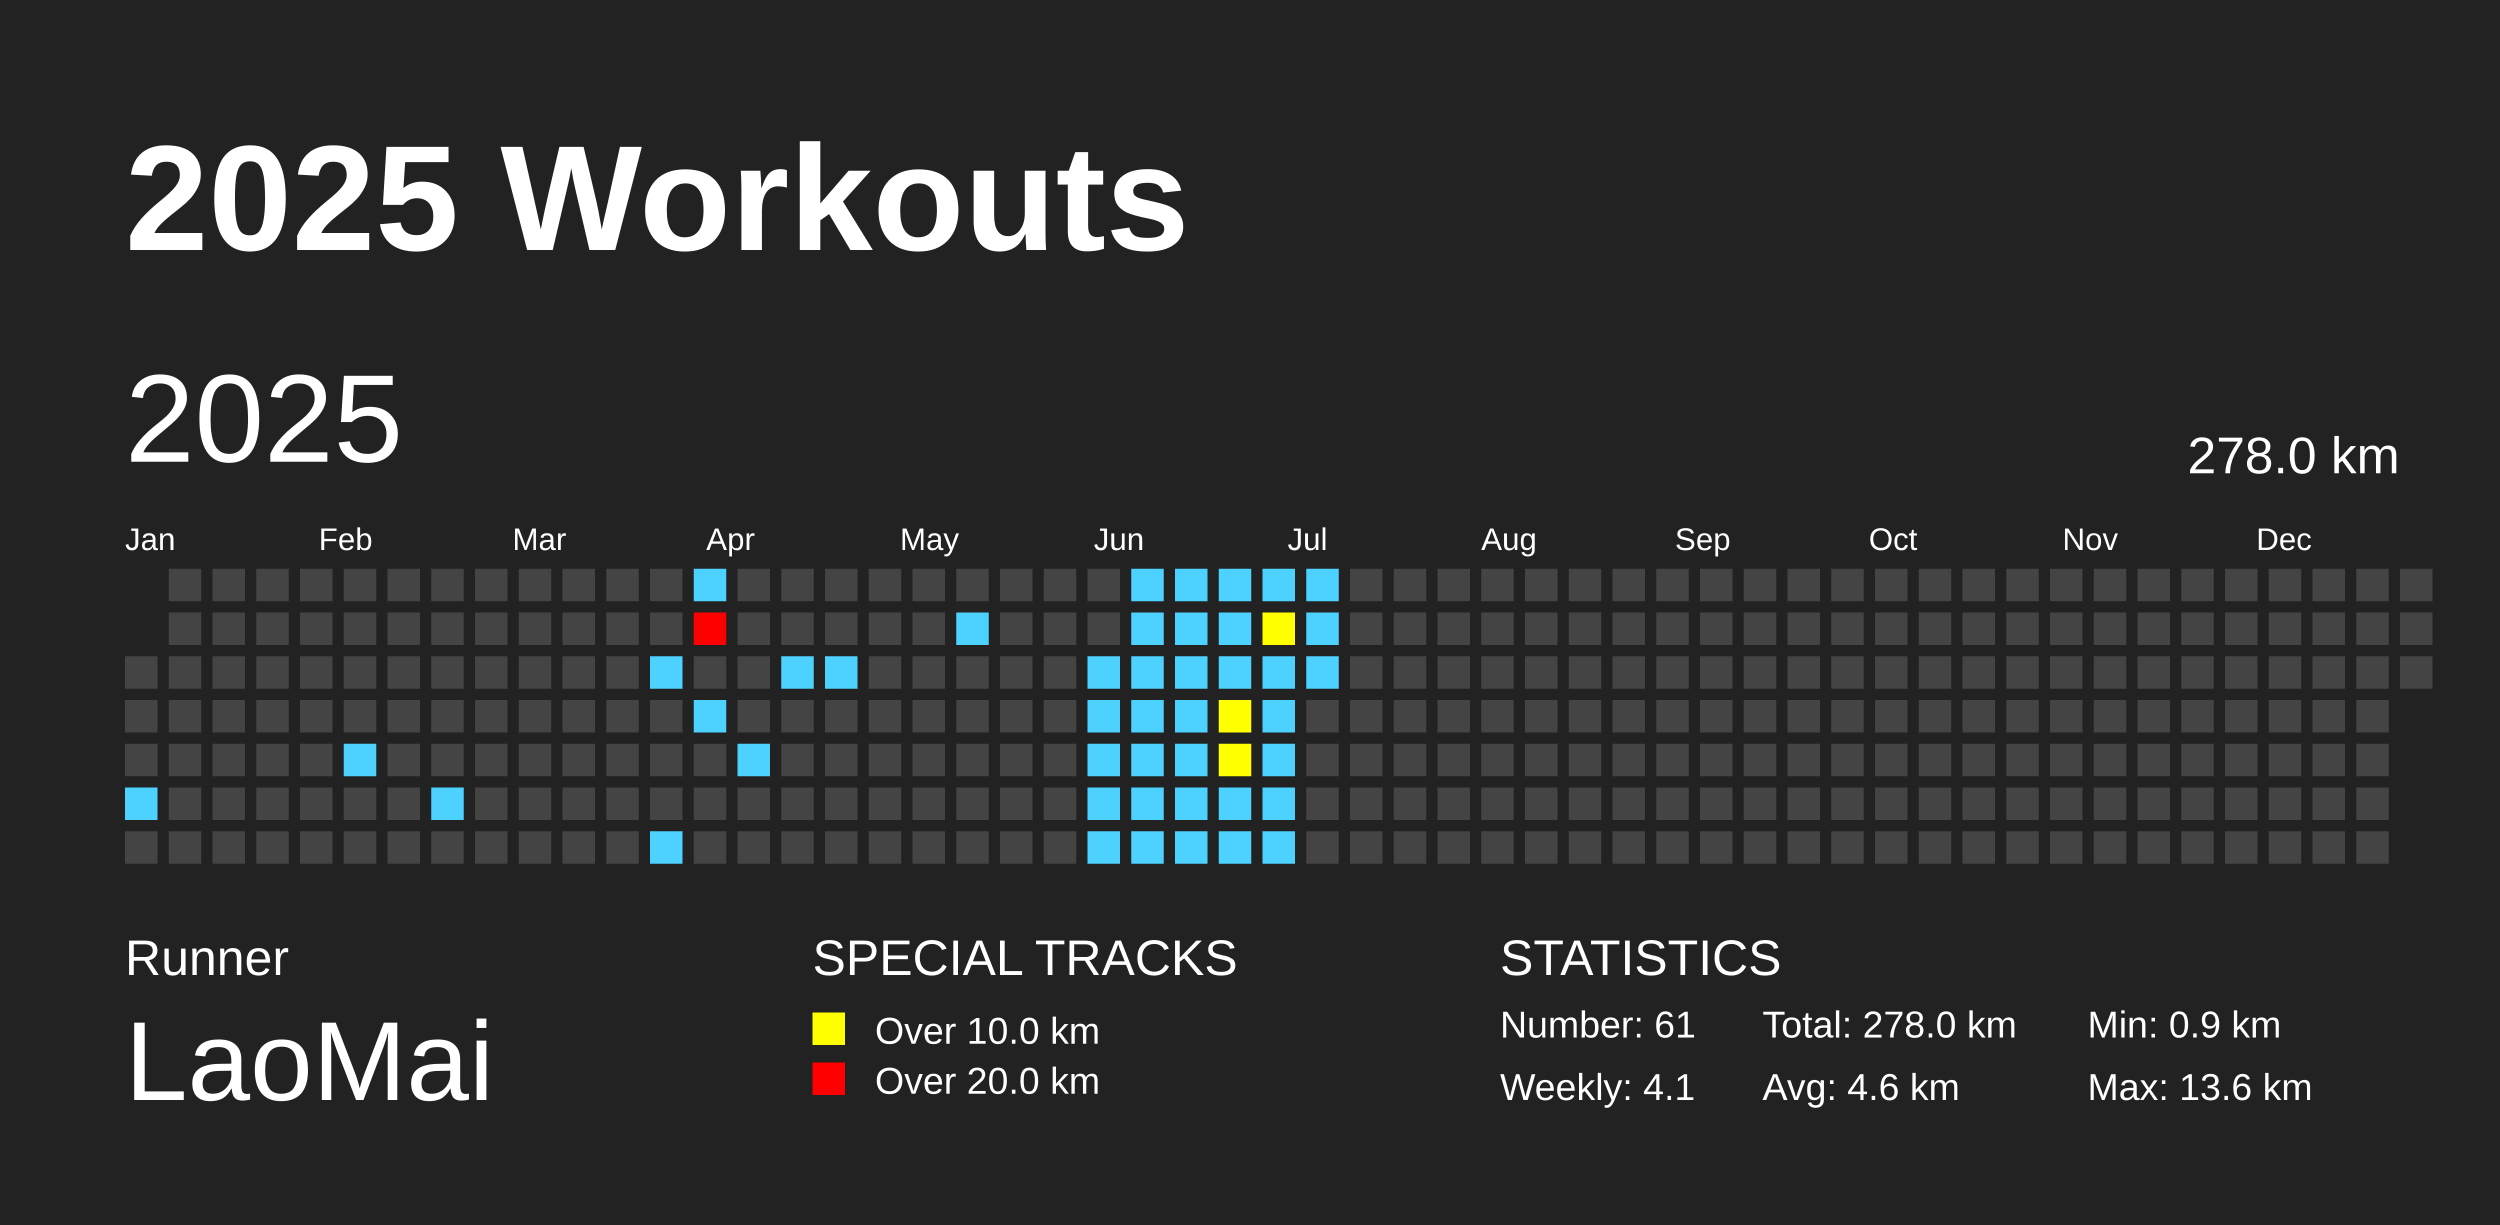
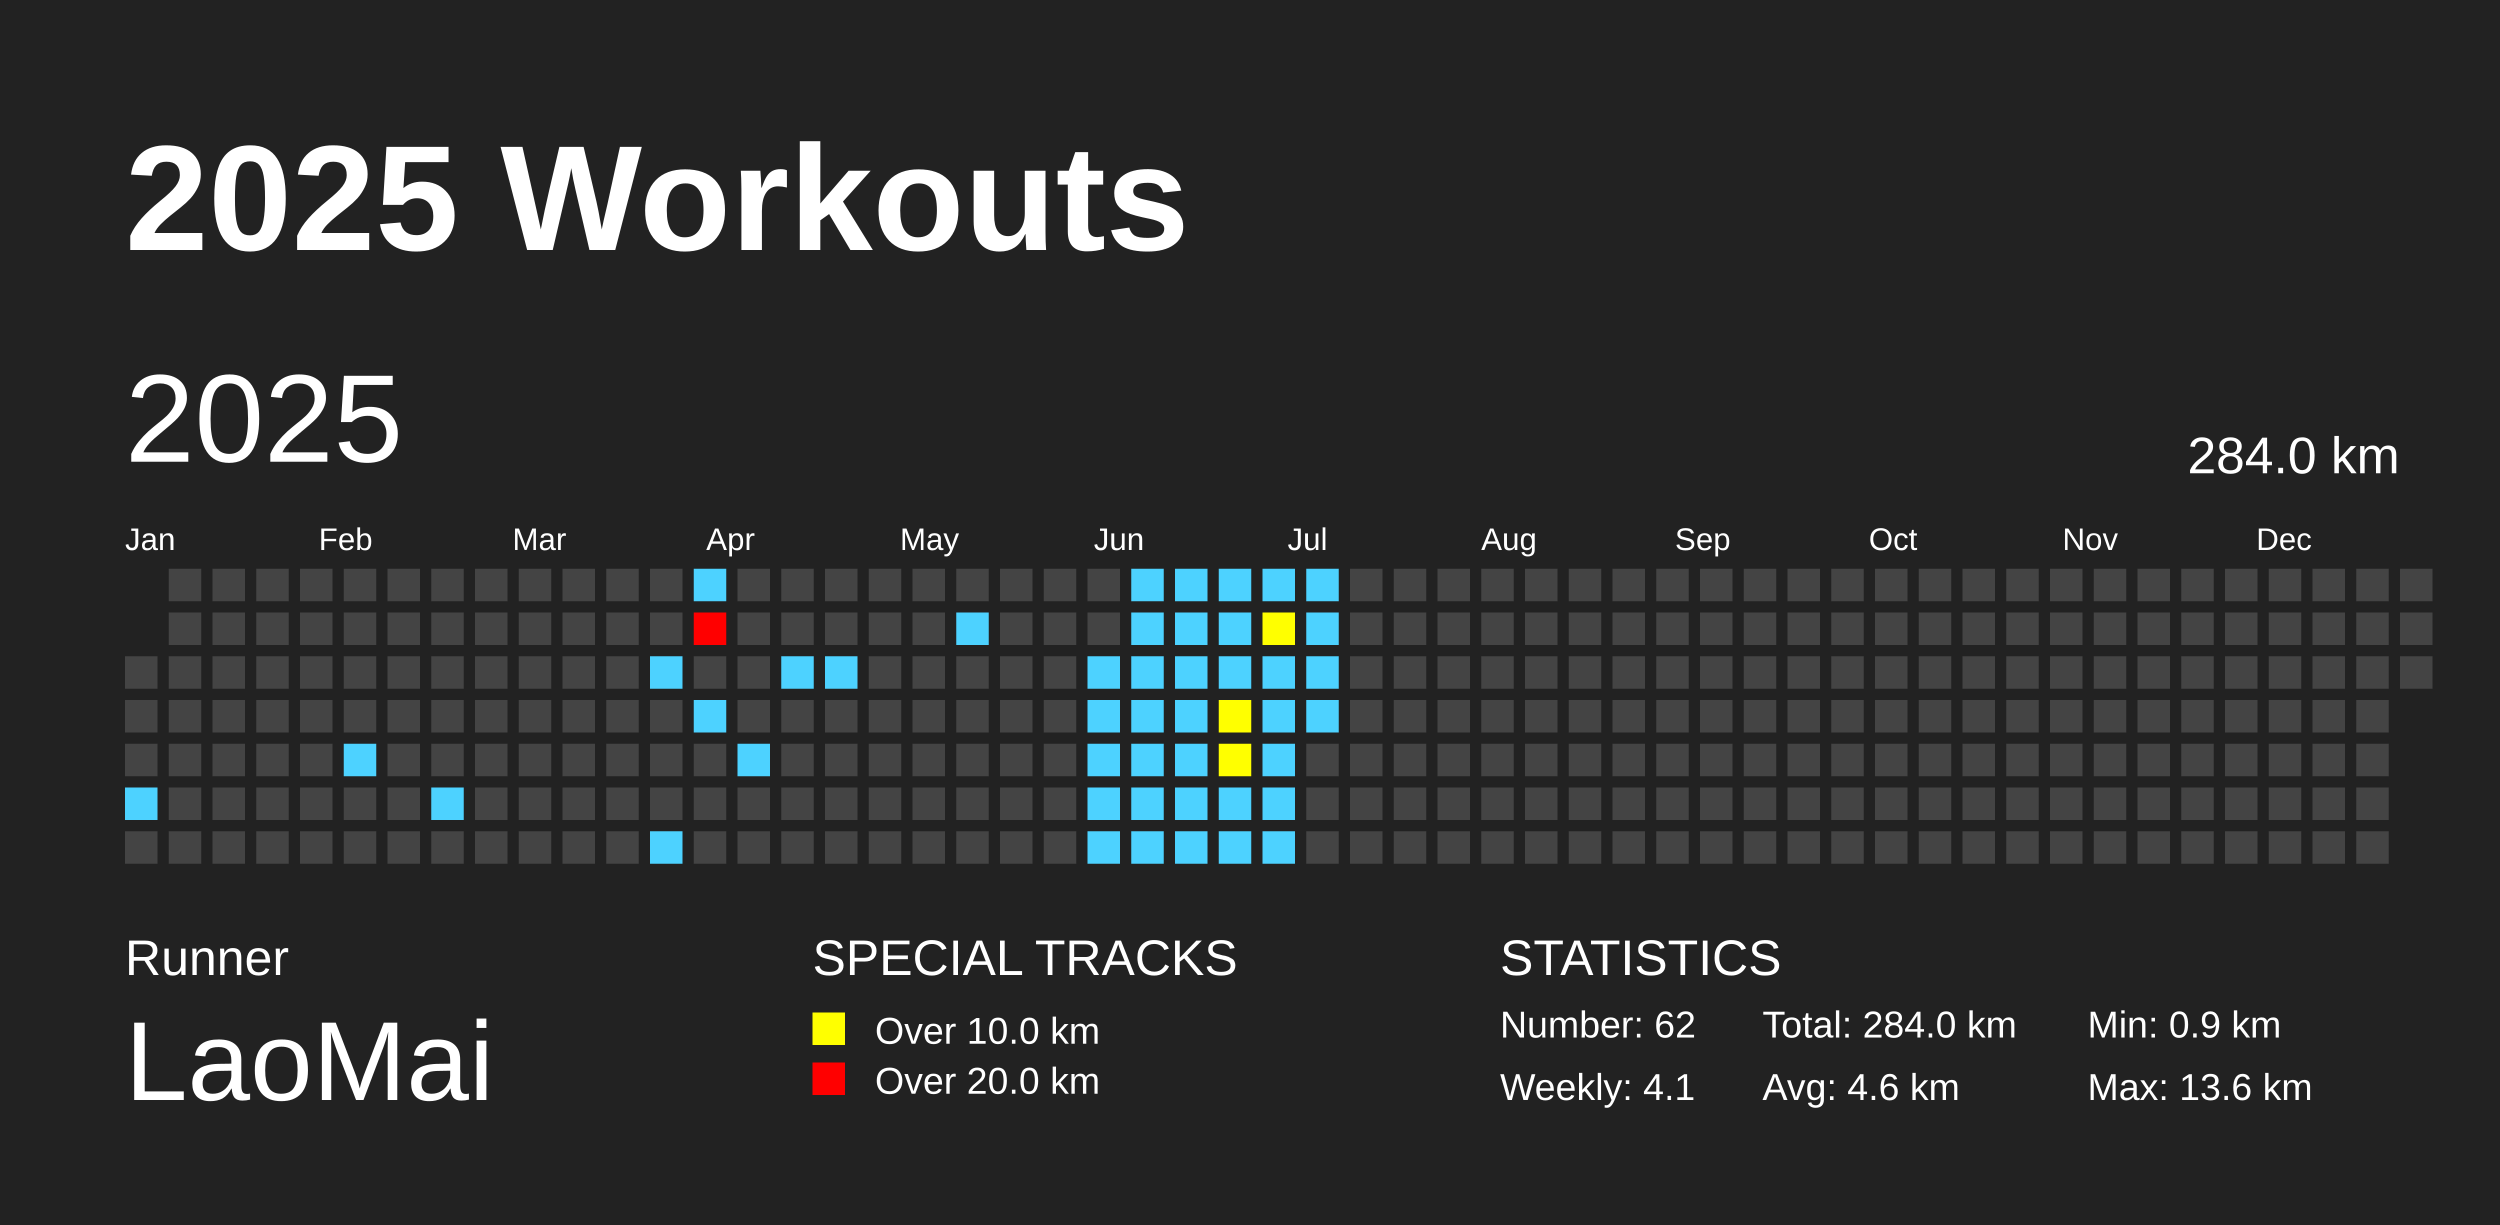
<svg xmlns="http://www.w3.org/2000/svg" baseProfile="full" height="98mm" version="1.1" viewBox="0,0,200,98" width="200mm">
  <defs />
  <rect fill="#222222" height="98" width="200" x="0" y="0" />
  <text fill="#FFFFFF" style="font-size:12px; font-family:Arial; font-weight:bold;" x="10" y="20">2025 Workouts</text>
  <text fill="#FFFFFF" style="font-size:4px; font-family:Arial" x="10" y="78">Runner</text>
  <text fill="#FFFFFF" style="font-size:9px; font-family:Arial" x="10" y="88">LaoMai</text>
  <text fill="#FFFFFF" style="font-size:4px; font-family:Arial" x="65" y="78">SPECIAL TRACKS</text>
  <rect fill="yellow" height="2.6" width="2.6" x="65" y="81" />
  <text fill="#FFFFFF" style="font-size:3px; font-family:Arial" x="70" y="83.5">Over 10.0 km</text>
  <rect fill="red" height="2.6" width="2.6" x="65" y="85" />
  <text fill="#FFFFFF" style="font-size:3px; font-family:Arial" x="70" y="87.5">Over 20.0 km</text>
  <text fill="#FFFFFF" style="font-size:4px; font-family:Arial" x="120" y="78">STATISTICS</text>
-   <text fill="#FFFFFF" style="font-size:3px; font-family:Arial" x="120" y="83">Number: 61</text>
+   <text fill="#FFFFFF" style="font-size:3px; font-family:Arial" x="120" y="83">Number: 62</text>
  <text fill="#FFFFFF" style="font-size:3px; font-family:Arial" x="120" y="88">Weekly: 4.1</text>
-   <text fill="#FFFFFF" style="font-size:3px; font-family:Arial" x="141" y="83">Total: 278.0 km</text>
+   <text fill="#FFFFFF" style="font-size:3px; font-family:Arial" x="141" y="83">Total: 284.0 km</text>
  <text fill="#FFFFFF" style="font-size:3px; font-family:Arial" x="141" y="88">Avg: 4.6 km</text>
  <text fill="#FFFFFF" style="font-size:3px; font-family:Arial" x="167" y="83">Min: 0.9 km</text>
  <text fill="#FFFFFF" style="font-size:3px; font-family:Arial" x="167" y="88">Max: 13.6 km</text>
  <text dominant-baseline="hanging" fill="#FFFFFF" style="font-size:10.0px; font-family:Arial;" x="10" y="30">2025</text>
-   <text dominant-baseline="hanging" fill="#FFFFFF" style="font-size:4.125px; font-family:Arial;" x="175" y="35">278.0 km</text>
+   <text dominant-baseline="hanging" fill="#FFFFFF" style="font-size:4.125px; font-family:Arial;" x="175" y="35">284.0 km</text>
  <text fill="#FFFFFF" style="font-size:2.5px; font-family:Arial" x="10.0" y="44">Jan</text>
  <text fill="#FFFFFF" style="font-size:2.5px; font-family:Arial" x="25.5" y="44">Feb</text>
  <text fill="#FFFFFF" style="font-size:2.5px; font-family:Arial" x="41.0" y="44">Mar</text>
  <text fill="#FFFFFF" style="font-size:2.5px; font-family:Arial" x="56.5" y="44">Apr</text>
  <text fill="#FFFFFF" style="font-size:2.5px; font-family:Arial" x="72.0" y="44">May</text>
  <text fill="#FFFFFF" style="font-size:2.5px; font-family:Arial" x="87.5" y="44">Jun</text>
  <text fill="#FFFFFF" style="font-size:2.5px; font-family:Arial" x="103.0" y="44">Jul</text>
  <text fill="#FFFFFF" style="font-size:2.5px; font-family:Arial" x="118.5" y="44">Aug</text>
  <text fill="#FFFFFF" style="font-size:2.5px; font-family:Arial" x="134.0" y="44">Sep</text>
  <text fill="#FFFFFF" style="font-size:2.5px; font-family:Arial" x="149.5" y="44">Oct</text>
  <text fill="#FFFFFF" style="font-size:2.5px; font-family:Arial" x="165.0" y="44">Nov</text>
  <text fill="#FFFFFF" style="font-size:2.5px; font-family:Arial" x="180.5" y="44">Dec</text>
  <rect fill="#444444" height="2.6" width="2.6" x="10.0" y="52.5" />
  <rect fill="#444444" height="2.6" width="2.6" x="10.0" y="56.0" />
  <rect fill="#444444" height="2.6" width="2.6" x="10.0" y="59.5" />
  <rect fill="#4DD2FF" height="2.6" width="2.6" x="10.0" y="63.0" />
  <rect fill="#444444" height="2.6" width="2.6" x="10.0" y="66.5" />
  <rect fill="#444444" height="2.6" width="2.6" x="13.5" y="45.5" />
  <rect fill="#444444" height="2.6" width="2.6" x="13.5" y="49.0" />
  <rect fill="#444444" height="2.6" width="2.6" x="13.5" y="52.5" />
  <rect fill="#444444" height="2.6" width="2.6" x="13.5" y="56.0" />
  <rect fill="#444444" height="2.6" width="2.6" x="13.5" y="59.5" />
  <rect fill="#444444" height="2.6" width="2.6" x="13.5" y="63.0" />
  <rect fill="#444444" height="2.6" width="2.6" x="13.5" y="66.5" />
  <rect fill="#444444" height="2.6" width="2.6" x="17.0" y="45.5" />
  <rect fill="#444444" height="2.6" width="2.6" x="17.0" y="49.0" />
  <rect fill="#444444" height="2.6" width="2.6" x="17.0" y="52.5" />
  <rect fill="#444444" height="2.6" width="2.6" x="17.0" y="56.0" />
  <rect fill="#444444" height="2.6" width="2.6" x="17.0" y="59.5" />
  <rect fill="#444444" height="2.6" width="2.6" x="17.0" y="63.0" />
  <rect fill="#444444" height="2.6" width="2.6" x="17.0" y="66.5" />
  <rect fill="#444444" height="2.6" width="2.6" x="20.5" y="45.5" />
  <rect fill="#444444" height="2.6" width="2.6" x="20.5" y="49.0" />
  <rect fill="#444444" height="2.6" width="2.6" x="20.5" y="52.5" />
  <rect fill="#444444" height="2.6" width="2.6" x="20.5" y="56.0" />
  <rect fill="#444444" height="2.6" width="2.6" x="20.5" y="59.5" />
  <rect fill="#444444" height="2.6" width="2.6" x="20.5" y="63.0" />
  <rect fill="#444444" height="2.6" width="2.6" x="20.5" y="66.5" />
  <rect fill="#444444" height="2.6" width="2.6" x="24.0" y="45.5" />
  <rect fill="#444444" height="2.6" width="2.6" x="24.0" y="49.0" />
  <rect fill="#444444" height="2.6" width="2.6" x="24.0" y="52.5" />
  <rect fill="#444444" height="2.6" width="2.6" x="24.0" y="56.0" />
  <rect fill="#444444" height="2.6" width="2.6" x="24.0" y="59.5" />
  <rect fill="#444444" height="2.6" width="2.6" x="24.0" y="63.0" />
  <rect fill="#444444" height="2.6" width="2.6" x="24.0" y="66.5" />
  <rect fill="#444444" height="2.6" width="2.6" x="27.5" y="45.5" />
  <rect fill="#444444" height="2.6" width="2.6" x="27.5" y="49.0" />
  <rect fill="#444444" height="2.6" width="2.6" x="27.5" y="52.5" />
  <rect fill="#444444" height="2.6" width="2.6" x="27.5" y="56.0" />
  <rect fill="#4DD2FF" height="2.6" width="2.6" x="27.5" y="59.5" />
  <rect fill="#444444" height="2.6" width="2.6" x="27.5" y="63.0" />
  <rect fill="#444444" height="2.6" width="2.6" x="27.5" y="66.5" />
  <rect fill="#444444" height="2.6" width="2.6" x="31.0" y="45.5" />
  <rect fill="#444444" height="2.6" width="2.6" x="31.0" y="49.0" />
  <rect fill="#444444" height="2.6" width="2.6" x="31.0" y="52.5" />
  <rect fill="#444444" height="2.6" width="2.6" x="31.0" y="56.0" />
  <rect fill="#444444" height="2.6" width="2.6" x="31.0" y="59.5" />
  <rect fill="#444444" height="2.6" width="2.6" x="31.0" y="63.0" />
  <rect fill="#444444" height="2.6" width="2.6" x="31.0" y="66.5" />
  <rect fill="#444444" height="2.6" width="2.6" x="34.5" y="45.5" />
  <rect fill="#444444" height="2.6" width="2.6" x="34.5" y="49.0" />
  <rect fill="#444444" height="2.6" width="2.6" x="34.5" y="52.5" />
  <rect fill="#444444" height="2.6" width="2.6" x="34.5" y="56.0" />
  <rect fill="#444444" height="2.6" width="2.6" x="34.5" y="59.5" />
  <rect fill="#4DD2FF" height="2.6" width="2.6" x="34.5" y="63.0" />
  <rect fill="#444444" height="2.6" width="2.6" x="34.5" y="66.5" />
  <rect fill="#444444" height="2.6" width="2.6" x="38.0" y="45.5" />
  <rect fill="#444444" height="2.6" width="2.6" x="38.0" y="49.0" />
  <rect fill="#444444" height="2.6" width="2.6" x="38.0" y="52.5" />
  <rect fill="#444444" height="2.6" width="2.6" x="38.0" y="56.0" />
  <rect fill="#444444" height="2.6" width="2.6" x="38.0" y="59.5" />
  <rect fill="#444444" height="2.6" width="2.6" x="38.0" y="63.0" />
  <rect fill="#444444" height="2.6" width="2.6" x="38.0" y="66.5" />
  <rect fill="#444444" height="2.6" width="2.6" x="41.5" y="45.5" />
  <rect fill="#444444" height="2.6" width="2.6" x="41.5" y="49.0" />
  <rect fill="#444444" height="2.6" width="2.6" x="41.5" y="52.5" />
  <rect fill="#444444" height="2.6" width="2.6" x="41.5" y="56.0" />
  <rect fill="#444444" height="2.6" width="2.6" x="41.5" y="59.5" />
  <rect fill="#444444" height="2.6" width="2.6" x="41.5" y="63.0" />
  <rect fill="#444444" height="2.6" width="2.6" x="41.5" y="66.5" />
  <rect fill="#444444" height="2.6" width="2.6" x="45.0" y="45.5" />
  <rect fill="#444444" height="2.6" width="2.6" x="45.0" y="49.0" />
  <rect fill="#444444" height="2.6" width="2.6" x="45.0" y="52.5" />
  <rect fill="#444444" height="2.6" width="2.6" x="45.0" y="56.0" />
  <rect fill="#444444" height="2.6" width="2.6" x="45.0" y="59.5" />
  <rect fill="#444444" height="2.6" width="2.6" x="45.0" y="63.0" />
  <rect fill="#444444" height="2.6" width="2.6" x="45.0" y="66.5" />
  <rect fill="#444444" height="2.6" width="2.6" x="48.5" y="45.5" />
  <rect fill="#444444" height="2.6" width="2.6" x="48.5" y="49.0" />
  <rect fill="#444444" height="2.6" width="2.6" x="48.5" y="52.5" />
  <rect fill="#444444" height="2.6" width="2.6" x="48.5" y="56.0" />
  <rect fill="#444444" height="2.6" width="2.6" x="48.5" y="59.5" />
  <rect fill="#444444" height="2.6" width="2.6" x="48.5" y="63.0" />
  <rect fill="#444444" height="2.6" width="2.6" x="48.5" y="66.5" />
  <rect fill="#444444" height="2.6" width="2.6" x="52.0" y="45.5" />
  <rect fill="#444444" height="2.6" width="2.6" x="52.0" y="49.0" />
  <rect fill="#4DD2FF" height="2.6" width="2.6" x="52.0" y="52.5" />
  <rect fill="#444444" height="2.6" width="2.6" x="52.0" y="56.0" />
  <rect fill="#444444" height="2.6" width="2.6" x="52.0" y="59.5" />
  <rect fill="#444444" height="2.6" width="2.6" x="52.0" y="63.0" />
  <rect fill="#4DD2FF" height="2.6" width="2.6" x="52.0" y="66.5" />
  <rect fill="#4DD2FF" height="2.6" width="2.6" x="55.5" y="45.5" />
  <rect fill="red" height="2.6" width="2.6" x="55.5" y="49.0" />
  <rect fill="#444444" height="2.6" width="2.6" x="55.5" y="52.5" />
  <rect fill="#4DD2FF" height="2.6" width="2.6" x="55.5" y="56.0" />
  <rect fill="#444444" height="2.6" width="2.6" x="55.5" y="59.5" />
  <rect fill="#444444" height="2.6" width="2.6" x="55.5" y="63.0" />
  <rect fill="#444444" height="2.6" width="2.6" x="55.5" y="66.5" />
  <rect fill="#444444" height="2.6" width="2.6" x="59.0" y="45.5" />
  <rect fill="#444444" height="2.6" width="2.6" x="59.0" y="49.0" />
  <rect fill="#444444" height="2.6" width="2.6" x="59.0" y="52.5" />
  <rect fill="#444444" height="2.6" width="2.6" x="59.0" y="56.0" />
  <rect fill="#4DD2FF" height="2.6" width="2.6" x="59.0" y="59.5" />
  <rect fill="#444444" height="2.6" width="2.6" x="59.0" y="63.0" />
  <rect fill="#444444" height="2.6" width="2.6" x="59.0" y="66.5" />
  <rect fill="#444444" height="2.6" width="2.6" x="62.5" y="45.5" />
  <rect fill="#444444" height="2.6" width="2.6" x="62.5" y="49.0" />
  <rect fill="#4DD2FF" height="2.6" width="2.6" x="62.5" y="52.5" />
  <rect fill="#444444" height="2.6" width="2.6" x="62.5" y="56.0" />
  <rect fill="#444444" height="2.6" width="2.6" x="62.5" y="59.5" />
  <rect fill="#444444" height="2.6" width="2.6" x="62.5" y="63.0" />
  <rect fill="#444444" height="2.6" width="2.6" x="62.5" y="66.5" />
  <rect fill="#444444" height="2.6" width="2.6" x="66.0" y="45.5" />
  <rect fill="#444444" height="2.6" width="2.6" x="66.0" y="49.0" />
  <rect fill="#4DD2FF" height="2.6" width="2.6" x="66.0" y="52.5" />
  <rect fill="#444444" height="2.6" width="2.6" x="66.0" y="56.0" />
  <rect fill="#444444" height="2.6" width="2.6" x="66.0" y="59.5" />
  <rect fill="#444444" height="2.6" width="2.6" x="66.0" y="63.0" />
  <rect fill="#444444" height="2.6" width="2.6" x="66.0" y="66.5" />
  <rect fill="#444444" height="2.6" width="2.6" x="69.5" y="45.5" />
  <rect fill="#444444" height="2.6" width="2.6" x="69.5" y="49.0" />
  <rect fill="#444444" height="2.6" width="2.6" x="69.5" y="52.5" />
  <rect fill="#444444" height="2.6" width="2.6" x="69.5" y="56.0" />
  <rect fill="#444444" height="2.6" width="2.6" x="69.5" y="59.5" />
  <rect fill="#444444" height="2.6" width="2.6" x="69.5" y="63.0" />
  <rect fill="#444444" height="2.6" width="2.6" x="69.5" y="66.5" />
  <rect fill="#444444" height="2.6" width="2.6" x="73.0" y="45.5" />
  <rect fill="#444444" height="2.6" width="2.6" x="73.0" y="49.0" />
  <rect fill="#444444" height="2.6" width="2.6" x="73.0" y="52.5" />
  <rect fill="#444444" height="2.6" width="2.6" x="73.0" y="56.0" />
  <rect fill="#444444" height="2.6" width="2.6" x="73.0" y="59.5" />
  <rect fill="#444444" height="2.6" width="2.6" x="73.0" y="63.0" />
  <rect fill="#444444" height="2.6" width="2.6" x="73.0" y="66.5" />
  <rect fill="#444444" height="2.6" width="2.6" x="76.5" y="45.5" />
  <rect fill="#4DD2FF" height="2.6" width="2.6" x="76.5" y="49.0" />
  <rect fill="#444444" height="2.6" width="2.6" x="76.5" y="52.5" />
  <rect fill="#444444" height="2.6" width="2.6" x="76.5" y="56.0" />
  <rect fill="#444444" height="2.6" width="2.6" x="76.5" y="59.5" />
  <rect fill="#444444" height="2.6" width="2.6" x="76.5" y="63.0" />
  <rect fill="#444444" height="2.6" width="2.6" x="76.5" y="66.5" />
  <rect fill="#444444" height="2.6" width="2.6" x="80.0" y="45.5" />
  <rect fill="#444444" height="2.6" width="2.6" x="80.0" y="49.0" />
  <rect fill="#444444" height="2.6" width="2.6" x="80.0" y="52.5" />
  <rect fill="#444444" height="2.6" width="2.6" x="80.0" y="56.0" />
  <rect fill="#444444" height="2.6" width="2.6" x="80.0" y="59.5" />
  <rect fill="#444444" height="2.6" width="2.6" x="80.0" y="63.0" />
  <rect fill="#444444" height="2.6" width="2.6" x="80.0" y="66.5" />
  <rect fill="#444444" height="2.6" width="2.6" x="83.5" y="45.5" />
  <rect fill="#444444" height="2.6" width="2.6" x="83.5" y="49.0" />
  <rect fill="#444444" height="2.6" width="2.6" x="83.5" y="52.5" />
  <rect fill="#444444" height="2.6" width="2.6" x="83.5" y="56.0" />
  <rect fill="#444444" height="2.6" width="2.6" x="83.5" y="59.5" />
  <rect fill="#444444" height="2.6" width="2.6" x="83.5" y="63.0" />
  <rect fill="#444444" height="2.6" width="2.6" x="83.5" y="66.5" />
  <rect fill="#444444" height="2.6" width="2.6" x="87.0" y="45.5" />
  <rect fill="#444444" height="2.6" width="2.6" x="87.0" y="49.0" />
  <rect fill="#4DD2FF" height="2.6" width="2.6" x="87.0" y="52.5" />
  <rect fill="#4DD2FF" height="2.6" width="2.6" x="87.0" y="56.0" />
  <rect fill="#4DD2FF" height="2.6" width="2.6" x="87.0" y="59.5" />
  <rect fill="#4DD2FF" height="2.6" width="2.6" x="87.0" y="63.0" />
  <rect fill="#4DD2FF" height="2.6" width="2.6" x="87.0" y="66.5" />
  <rect fill="#4DD2FF" height="2.6" width="2.6" x="90.5" y="45.5" />
  <rect fill="#4DD2FF" height="2.6" width="2.6" x="90.5" y="49.0" />
  <rect fill="#4DD2FF" height="2.6" width="2.6" x="90.5" y="52.5" />
  <rect fill="#4DD2FF" height="2.6" width="2.6" x="90.5" y="56.0" />
  <rect fill="#4DD2FF" height="2.6" width="2.6" x="90.5" y="59.5" />
  <rect fill="#4DD2FF" height="2.6" width="2.6" x="90.5" y="63.0" />
  <rect fill="#4DD2FF" height="2.6" width="2.6" x="90.5" y="66.5" />
  <rect fill="#4DD2FF" height="2.6" width="2.6" x="94.0" y="45.5" />
  <rect fill="#4DD2FF" height="2.6" width="2.6" x="94.0" y="49.0" />
  <rect fill="#4DD2FF" height="2.6" width="2.6" x="94.0" y="52.5" />
  <rect fill="#4DD2FF" height="2.6" width="2.6" x="94.0" y="56.0" />
  <rect fill="#4DD2FF" height="2.6" width="2.6" x="94.0" y="59.5" />
  <rect fill="#4DD2FF" height="2.6" width="2.6" x="94.0" y="63.0" />
  <rect fill="#4DD2FF" height="2.6" width="2.6" x="94.0" y="66.5" />
  <rect fill="#4DD2FF" height="2.6" width="2.6" x="97.5" y="45.5" />
  <rect fill="#4DD2FF" height="2.6" width="2.6" x="97.5" y="49.0" />
  <rect fill="#4DD2FF" height="2.6" width="2.6" x="97.5" y="52.5" />
  <rect fill="yellow" height="2.6" width="2.6" x="97.5" y="56.0" />
  <rect fill="yellow" height="2.6" width="2.6" x="97.5" y="59.5" />
  <rect fill="#4DD2FF" height="2.6" width="2.6" x="97.5" y="63.0" />
  <rect fill="#4DD2FF" height="2.6" width="2.6" x="97.5" y="66.5" />
  <rect fill="#4DD2FF" height="2.6" width="2.6" x="101.0" y="45.5" />
  <rect fill="yellow" height="2.6" width="2.6" x="101.0" y="49.0" />
  <rect fill="#4DD2FF" height="2.6" width="2.6" x="101.0" y="52.5" />
  <rect fill="#4DD2FF" height="2.6" width="2.6" x="101.0" y="56.0" />
  <rect fill="#4DD2FF" height="2.6" width="2.6" x="101.0" y="59.5" />
  <rect fill="#4DD2FF" height="2.6" width="2.6" x="101.0" y="63.0" />
  <rect fill="#4DD2FF" height="2.6" width="2.6" x="101.0" y="66.5" />
  <rect fill="#4DD2FF" height="2.6" width="2.6" x="104.5" y="45.5" />
  <rect fill="#4DD2FF" height="2.6" width="2.6" x="104.5" y="49.0" />
  <rect fill="#4DD2FF" height="2.6" width="2.6" x="104.5" y="52.5" />
-   <rect fill="#444444" height="2.6" width="2.6" x="104.5" y="56.0" />
+   <rect fill="#4DD2FF" height="2.6" width="2.6" x="104.5" y="56.0" />
  <rect fill="#444444" height="2.6" width="2.6" x="104.5" y="59.5" />
  <rect fill="#444444" height="2.6" width="2.6" x="104.5" y="63.0" />
  <rect fill="#444444" height="2.6" width="2.6" x="104.5" y="66.5" />
  <rect fill="#444444" height="2.6" width="2.6" x="108.0" y="45.5" />
  <rect fill="#444444" height="2.6" width="2.6" x="108.0" y="49.0" />
  <rect fill="#444444" height="2.6" width="2.6" x="108.0" y="52.5" />
  <rect fill="#444444" height="2.6" width="2.6" x="108.0" y="56.0" />
  <rect fill="#444444" height="2.6" width="2.6" x="108.0" y="59.5" />
  <rect fill="#444444" height="2.6" width="2.6" x="108.0" y="63.0" />
  <rect fill="#444444" height="2.6" width="2.6" x="108.0" y="66.5" />
  <rect fill="#444444" height="2.6" width="2.6" x="111.5" y="45.5" />
  <rect fill="#444444" height="2.6" width="2.6" x="111.5" y="49.0" />
  <rect fill="#444444" height="2.6" width="2.6" x="111.5" y="52.5" />
  <rect fill="#444444" height="2.6" width="2.6" x="111.5" y="56.0" />
  <rect fill="#444444" height="2.6" width="2.6" x="111.5" y="59.5" />
  <rect fill="#444444" height="2.6" width="2.6" x="111.5" y="63.0" />
  <rect fill="#444444" height="2.6" width="2.6" x="111.5" y="66.5" />
  <rect fill="#444444" height="2.6" width="2.6" x="115.0" y="45.5" />
  <rect fill="#444444" height="2.6" width="2.6" x="115.0" y="49.0" />
  <rect fill="#444444" height="2.6" width="2.6" x="115.0" y="52.5" />
  <rect fill="#444444" height="2.6" width="2.6" x="115.0" y="56.0" />
  <rect fill="#444444" height="2.6" width="2.6" x="115.0" y="59.5" />
  <rect fill="#444444" height="2.6" width="2.6" x="115.0" y="63.0" />
  <rect fill="#444444" height="2.6" width="2.6" x="115.0" y="66.5" />
  <rect fill="#444444" height="2.6" width="2.6" x="118.5" y="45.5" />
  <rect fill="#444444" height="2.6" width="2.6" x="118.5" y="49.0" />
  <rect fill="#444444" height="2.6" width="2.6" x="118.5" y="52.5" />
  <rect fill="#444444" height="2.6" width="2.6" x="118.5" y="56.0" />
  <rect fill="#444444" height="2.6" width="2.6" x="118.5" y="59.5" />
  <rect fill="#444444" height="2.6" width="2.6" x="118.5" y="63.0" />
  <rect fill="#444444" height="2.6" width="2.6" x="118.5" y="66.5" />
  <rect fill="#444444" height="2.6" width="2.6" x="122.0" y="45.5" />
  <rect fill="#444444" height="2.6" width="2.6" x="122.0" y="49.0" />
  <rect fill="#444444" height="2.6" width="2.6" x="122.0" y="52.5" />
  <rect fill="#444444" height="2.6" width="2.6" x="122.0" y="56.0" />
  <rect fill="#444444" height="2.6" width="2.6" x="122.0" y="59.5" />
  <rect fill="#444444" height="2.6" width="2.6" x="122.0" y="63.0" />
  <rect fill="#444444" height="2.6" width="2.6" x="122.0" y="66.5" />
  <rect fill="#444444" height="2.6" width="2.6" x="125.5" y="45.5" />
  <rect fill="#444444" height="2.6" width="2.6" x="125.5" y="49.0" />
  <rect fill="#444444" height="2.6" width="2.6" x="125.5" y="52.5" />
  <rect fill="#444444" height="2.6" width="2.6" x="125.5" y="56.0" />
  <rect fill="#444444" height="2.6" width="2.6" x="125.5" y="59.5" />
  <rect fill="#444444" height="2.6" width="2.6" x="125.5" y="63.0" />
  <rect fill="#444444" height="2.6" width="2.6" x="125.5" y="66.5" />
  <rect fill="#444444" height="2.6" width="2.6" x="129.0" y="45.5" />
  <rect fill="#444444" height="2.6" width="2.6" x="129.0" y="49.0" />
  <rect fill="#444444" height="2.6" width="2.6" x="129.0" y="52.5" />
  <rect fill="#444444" height="2.6" width="2.6" x="129.0" y="56.0" />
  <rect fill="#444444" height="2.6" width="2.6" x="129.0" y="59.5" />
  <rect fill="#444444" height="2.6" width="2.6" x="129.0" y="63.0" />
  <rect fill="#444444" height="2.6" width="2.6" x="129.0" y="66.5" />
  <rect fill="#444444" height="2.6" width="2.6" x="132.5" y="45.5" />
  <rect fill="#444444" height="2.6" width="2.6" x="132.5" y="49.0" />
  <rect fill="#444444" height="2.6" width="2.6" x="132.5" y="52.5" />
  <rect fill="#444444" height="2.6" width="2.6" x="132.5" y="56.0" />
  <rect fill="#444444" height="2.6" width="2.6" x="132.5" y="59.5" />
  <rect fill="#444444" height="2.6" width="2.6" x="132.5" y="63.0" />
  <rect fill="#444444" height="2.6" width="2.6" x="132.5" y="66.5" />
  <rect fill="#444444" height="2.6" width="2.6" x="136.0" y="45.5" />
  <rect fill="#444444" height="2.6" width="2.6" x="136.0" y="49.0" />
  <rect fill="#444444" height="2.6" width="2.6" x="136.0" y="52.5" />
  <rect fill="#444444" height="2.6" width="2.6" x="136.0" y="56.0" />
  <rect fill="#444444" height="2.6" width="2.6" x="136.0" y="59.5" />
  <rect fill="#444444" height="2.6" width="2.6" x="136.0" y="63.0" />
  <rect fill="#444444" height="2.6" width="2.6" x="136.0" y="66.5" />
  <rect fill="#444444" height="2.6" width="2.6" x="139.5" y="45.5" />
  <rect fill="#444444" height="2.6" width="2.6" x="139.5" y="49.0" />
  <rect fill="#444444" height="2.6" width="2.6" x="139.5" y="52.5" />
  <rect fill="#444444" height="2.6" width="2.6" x="139.5" y="56.0" />
  <rect fill="#444444" height="2.6" width="2.6" x="139.5" y="59.5" />
  <rect fill="#444444" height="2.6" width="2.6" x="139.5" y="63.0" />
  <rect fill="#444444" height="2.6" width="2.6" x="139.5" y="66.5" />
  <rect fill="#444444" height="2.6" width="2.6" x="143.0" y="45.5" />
  <rect fill="#444444" height="2.6" width="2.6" x="143.0" y="49.0" />
  <rect fill="#444444" height="2.6" width="2.6" x="143.0" y="52.5" />
  <rect fill="#444444" height="2.6" width="2.6" x="143.0" y="56.0" />
  <rect fill="#444444" height="2.6" width="2.6" x="143.0" y="59.5" />
  <rect fill="#444444" height="2.6" width="2.6" x="143.0" y="63.0" />
  <rect fill="#444444" height="2.6" width="2.6" x="143.0" y="66.5" />
  <rect fill="#444444" height="2.6" width="2.6" x="146.5" y="45.5" />
  <rect fill="#444444" height="2.6" width="2.6" x="146.5" y="49.0" />
  <rect fill="#444444" height="2.6" width="2.6" x="146.5" y="52.5" />
  <rect fill="#444444" height="2.6" width="2.6" x="146.5" y="56.0" />
  <rect fill="#444444" height="2.6" width="2.6" x="146.5" y="59.5" />
  <rect fill="#444444" height="2.6" width="2.6" x="146.5" y="63.0" />
  <rect fill="#444444" height="2.6" width="2.6" x="146.5" y="66.5" />
  <rect fill="#444444" height="2.6" width="2.6" x="150.0" y="45.5" />
  <rect fill="#444444" height="2.6" width="2.6" x="150.0" y="49.0" />
  <rect fill="#444444" height="2.6" width="2.6" x="150.0" y="52.5" />
  <rect fill="#444444" height="2.6" width="2.6" x="150.0" y="56.0" />
  <rect fill="#444444" height="2.6" width="2.6" x="150.0" y="59.5" />
  <rect fill="#444444" height="2.6" width="2.6" x="150.0" y="63.0" />
  <rect fill="#444444" height="2.6" width="2.6" x="150.0" y="66.5" />
  <rect fill="#444444" height="2.6" width="2.6" x="153.5" y="45.5" />
  <rect fill="#444444" height="2.6" width="2.6" x="153.5" y="49.0" />
  <rect fill="#444444" height="2.6" width="2.6" x="153.5" y="52.5" />
  <rect fill="#444444" height="2.6" width="2.6" x="153.5" y="56.0" />
  <rect fill="#444444" height="2.6" width="2.6" x="153.5" y="59.5" />
  <rect fill="#444444" height="2.6" width="2.6" x="153.5" y="63.0" />
  <rect fill="#444444" height="2.6" width="2.6" x="153.5" y="66.5" />
  <rect fill="#444444" height="2.6" width="2.6" x="157.0" y="45.5" />
  <rect fill="#444444" height="2.6" width="2.6" x="157.0" y="49.0" />
  <rect fill="#444444" height="2.6" width="2.6" x="157.0" y="52.5" />
  <rect fill="#444444" height="2.6" width="2.6" x="157.0" y="56.0" />
  <rect fill="#444444" height="2.6" width="2.6" x="157.0" y="59.5" />
  <rect fill="#444444" height="2.6" width="2.6" x="157.0" y="63.0" />
  <rect fill="#444444" height="2.6" width="2.6" x="157.0" y="66.5" />
  <rect fill="#444444" height="2.6" width="2.6" x="160.5" y="45.5" />
  <rect fill="#444444" height="2.6" width="2.6" x="160.5" y="49.0" />
  <rect fill="#444444" height="2.6" width="2.6" x="160.5" y="52.5" />
  <rect fill="#444444" height="2.6" width="2.6" x="160.5" y="56.0" />
  <rect fill="#444444" height="2.6" width="2.6" x="160.5" y="59.5" />
  <rect fill="#444444" height="2.6" width="2.6" x="160.5" y="63.0" />
  <rect fill="#444444" height="2.6" width="2.6" x="160.5" y="66.5" />
  <rect fill="#444444" height="2.6" width="2.6" x="164.0" y="45.5" />
  <rect fill="#444444" height="2.6" width="2.6" x="164.0" y="49.0" />
  <rect fill="#444444" height="2.6" width="2.6" x="164.0" y="52.5" />
  <rect fill="#444444" height="2.6" width="2.6" x="164.0" y="56.0" />
  <rect fill="#444444" height="2.6" width="2.6" x="164.0" y="59.5" />
  <rect fill="#444444" height="2.6" width="2.6" x="164.0" y="63.0" />
  <rect fill="#444444" height="2.6" width="2.6" x="164.0" y="66.5" />
  <rect fill="#444444" height="2.6" width="2.6" x="167.5" y="45.5" />
  <rect fill="#444444" height="2.6" width="2.6" x="167.5" y="49.0" />
  <rect fill="#444444" height="2.6" width="2.6" x="167.5" y="52.5" />
  <rect fill="#444444" height="2.6" width="2.6" x="167.5" y="56.0" />
  <rect fill="#444444" height="2.6" width="2.6" x="167.5" y="59.5" />
  <rect fill="#444444" height="2.6" width="2.6" x="167.5" y="63.0" />
  <rect fill="#444444" height="2.6" width="2.6" x="167.5" y="66.5" />
  <rect fill="#444444" height="2.6" width="2.6" x="171.0" y="45.5" />
  <rect fill="#444444" height="2.6" width="2.6" x="171.0" y="49.0" />
  <rect fill="#444444" height="2.6" width="2.6" x="171.0" y="52.5" />
  <rect fill="#444444" height="2.6" width="2.6" x="171.0" y="56.0" />
  <rect fill="#444444" height="2.6" width="2.6" x="171.0" y="59.5" />
  <rect fill="#444444" height="2.6" width="2.6" x="171.0" y="63.0" />
  <rect fill="#444444" height="2.6" width="2.6" x="171.0" y="66.5" />
  <rect fill="#444444" height="2.6" width="2.6" x="174.5" y="45.5" />
  <rect fill="#444444" height="2.6" width="2.6" x="174.5" y="49.0" />
  <rect fill="#444444" height="2.6" width="2.6" x="174.5" y="52.5" />
  <rect fill="#444444" height="2.6" width="2.6" x="174.5" y="56.0" />
  <rect fill="#444444" height="2.6" width="2.6" x="174.5" y="59.5" />
  <rect fill="#444444" height="2.6" width="2.6" x="174.5" y="63.0" />
  <rect fill="#444444" height="2.6" width="2.6" x="174.5" y="66.5" />
  <rect fill="#444444" height="2.6" width="2.6" x="178.0" y="45.5" />
  <rect fill="#444444" height="2.6" width="2.6" x="178.0" y="49.0" />
  <rect fill="#444444" height="2.6" width="2.6" x="178.0" y="52.5" />
  <rect fill="#444444" height="2.6" width="2.6" x="178.0" y="56.0" />
  <rect fill="#444444" height="2.6" width="2.6" x="178.0" y="59.5" />
  <rect fill="#444444" height="2.6" width="2.6" x="178.0" y="63.0" />
  <rect fill="#444444" height="2.6" width="2.6" x="178.0" y="66.5" />
  <rect fill="#444444" height="2.6" width="2.6" x="181.5" y="45.5" />
  <rect fill="#444444" height="2.6" width="2.6" x="181.5" y="49.0" />
  <rect fill="#444444" height="2.6" width="2.6" x="181.5" y="52.5" />
  <rect fill="#444444" height="2.6" width="2.6" x="181.5" y="56.0" />
  <rect fill="#444444" height="2.6" width="2.6" x="181.5" y="59.5" />
  <rect fill="#444444" height="2.6" width="2.6" x="181.5" y="63.0" />
  <rect fill="#444444" height="2.6" width="2.6" x="181.5" y="66.5" />
  <rect fill="#444444" height="2.6" width="2.6" x="185.0" y="45.5" />
  <rect fill="#444444" height="2.6" width="2.6" x="185.0" y="49.0" />
  <rect fill="#444444" height="2.6" width="2.6" x="185.0" y="52.5" />
  <rect fill="#444444" height="2.6" width="2.6" x="185.0" y="56.0" />
  <rect fill="#444444" height="2.6" width="2.6" x="185.0" y="59.5" />
  <rect fill="#444444" height="2.6" width="2.6" x="185.0" y="63.0" />
  <rect fill="#444444" height="2.6" width="2.6" x="185.0" y="66.5" />
  <rect fill="#444444" height="2.6" width="2.6" x="188.5" y="45.5" />
  <rect fill="#444444" height="2.6" width="2.6" x="188.5" y="49.0" />
  <rect fill="#444444" height="2.6" width="2.6" x="188.5" y="52.5" />
  <rect fill="#444444" height="2.6" width="2.6" x="188.5" y="56.0" />
  <rect fill="#444444" height="2.6" width="2.6" x="188.5" y="59.5" />
  <rect fill="#444444" height="2.6" width="2.6" x="188.5" y="63.0" />
  <rect fill="#444444" height="2.6" width="2.6" x="188.5" y="66.5" />
  <rect fill="#444444" height="2.6" width="2.6" x="192.0" y="45.5" />
  <rect fill="#444444" height="2.6" width="2.6" x="192.0" y="49.0" />
  <rect fill="#444444" height="2.6" width="2.6" x="192.0" y="52.5" />
</svg>
